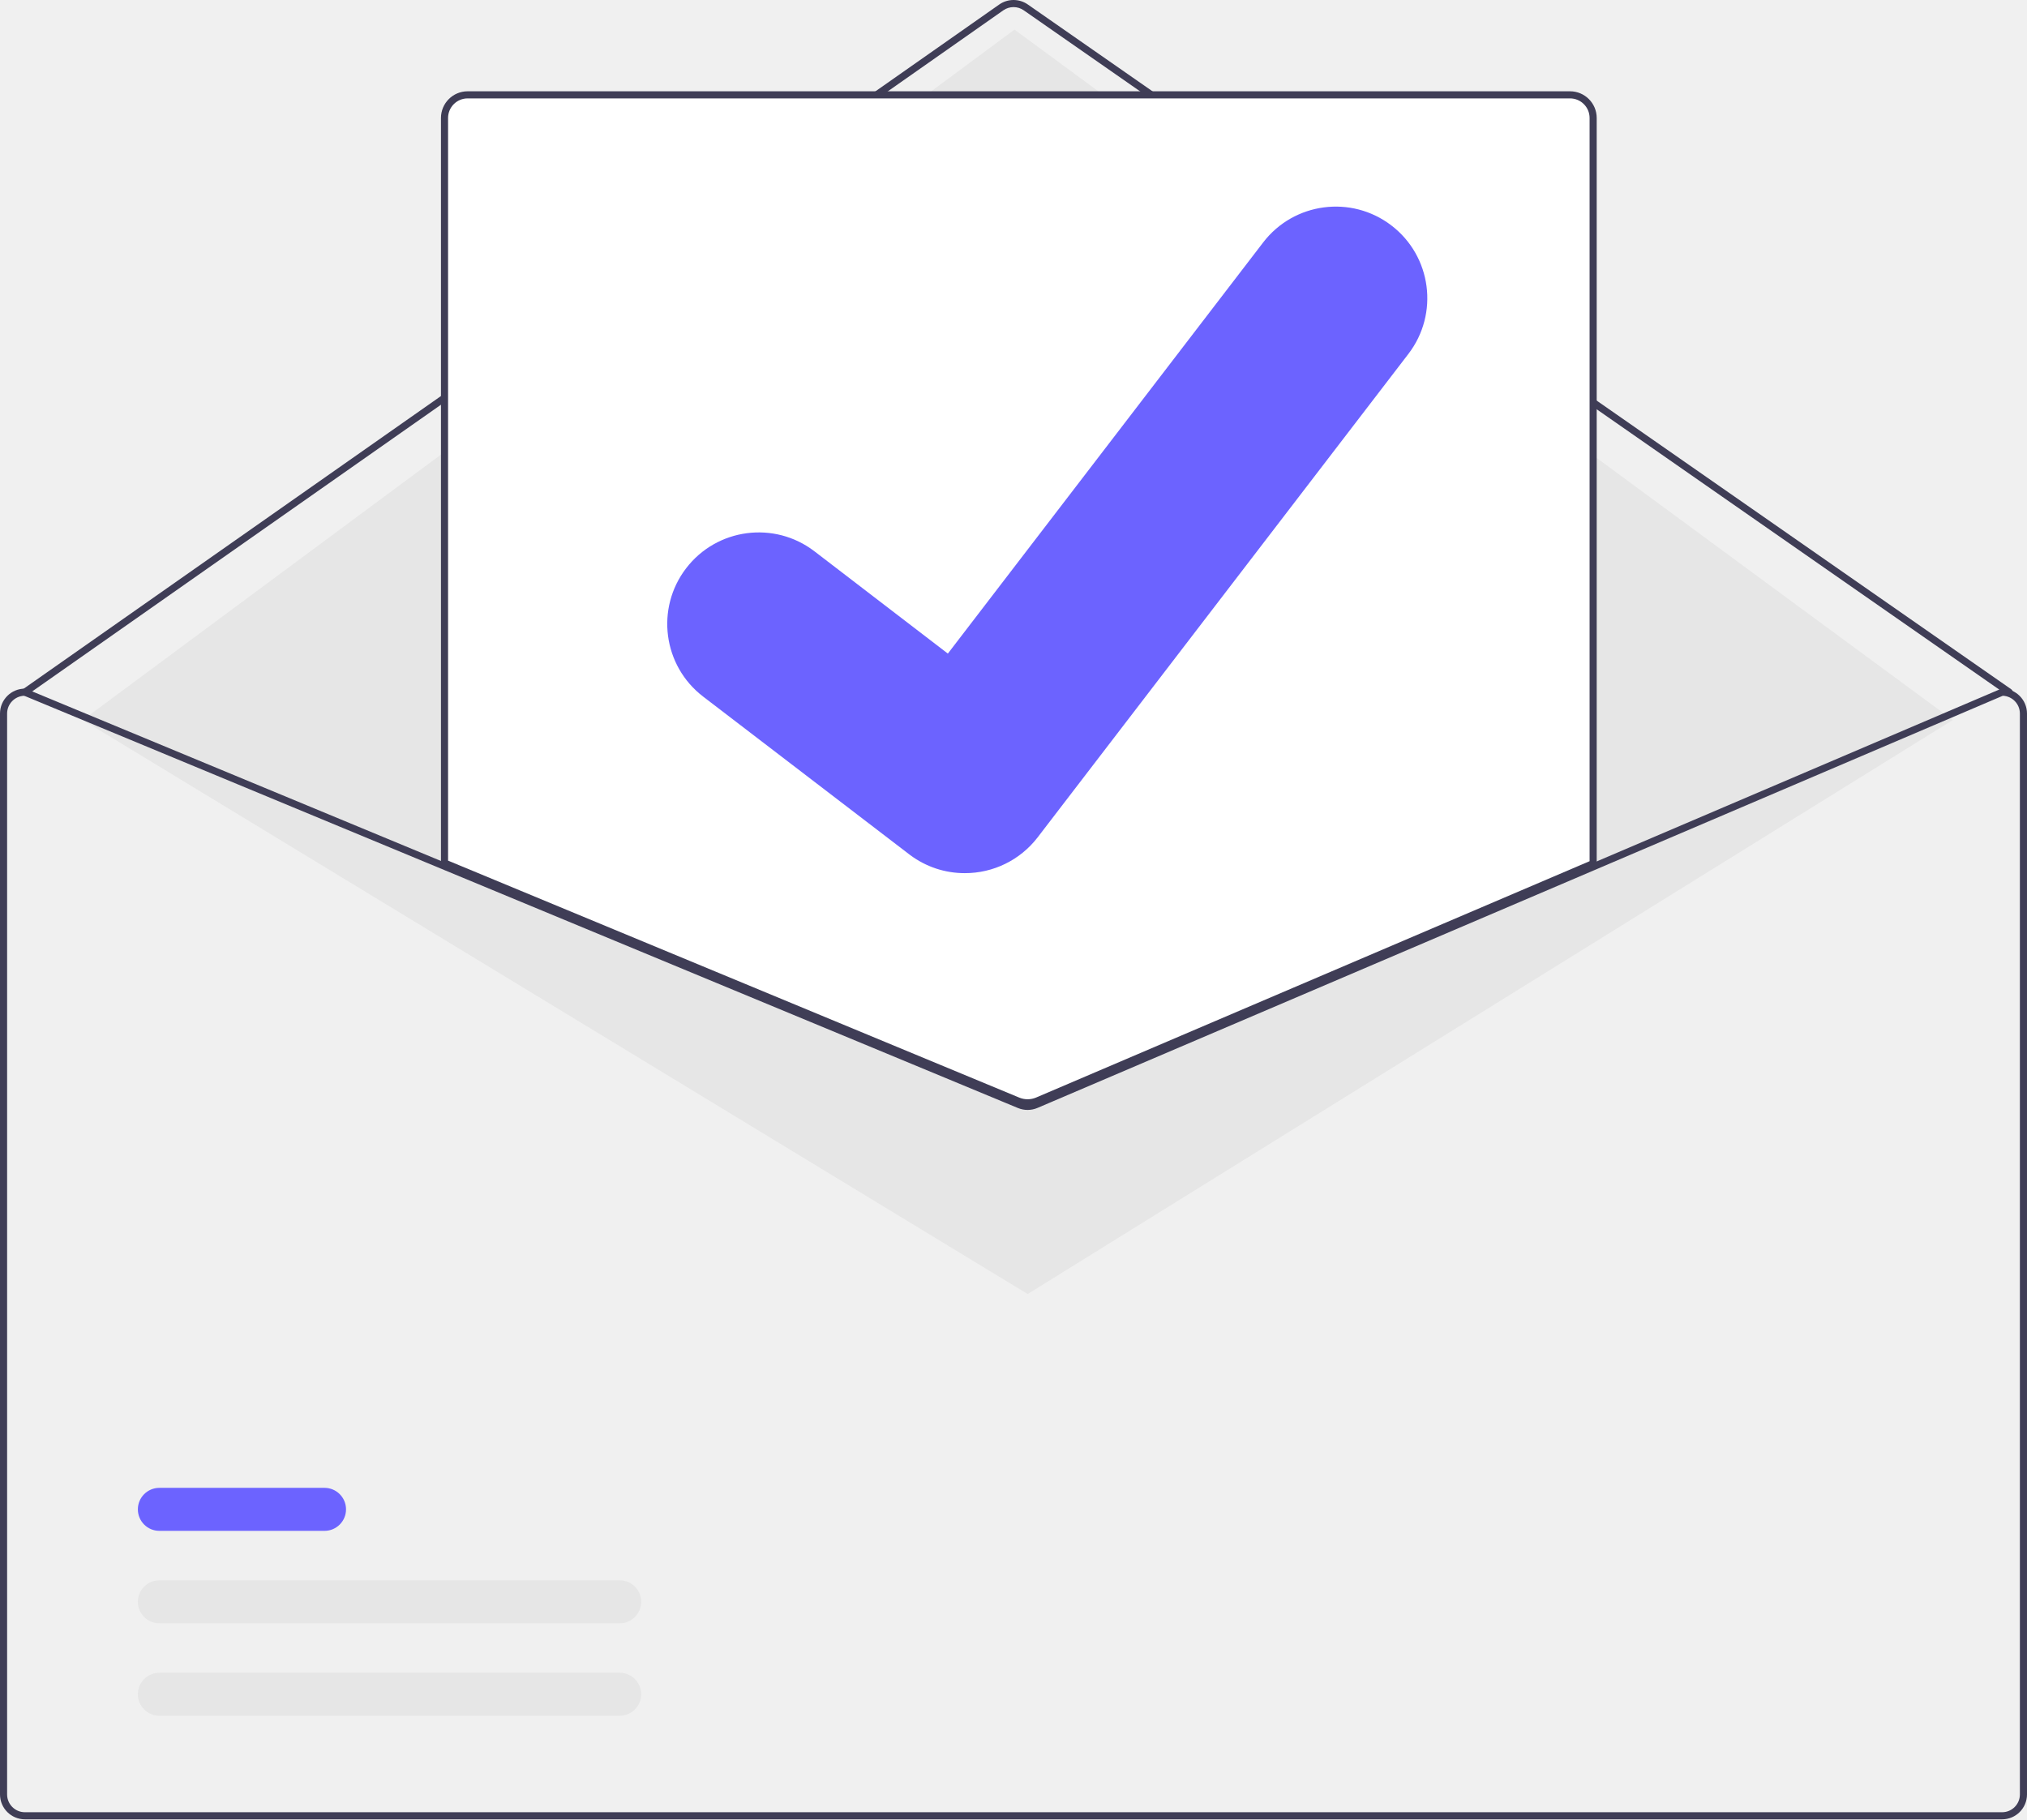
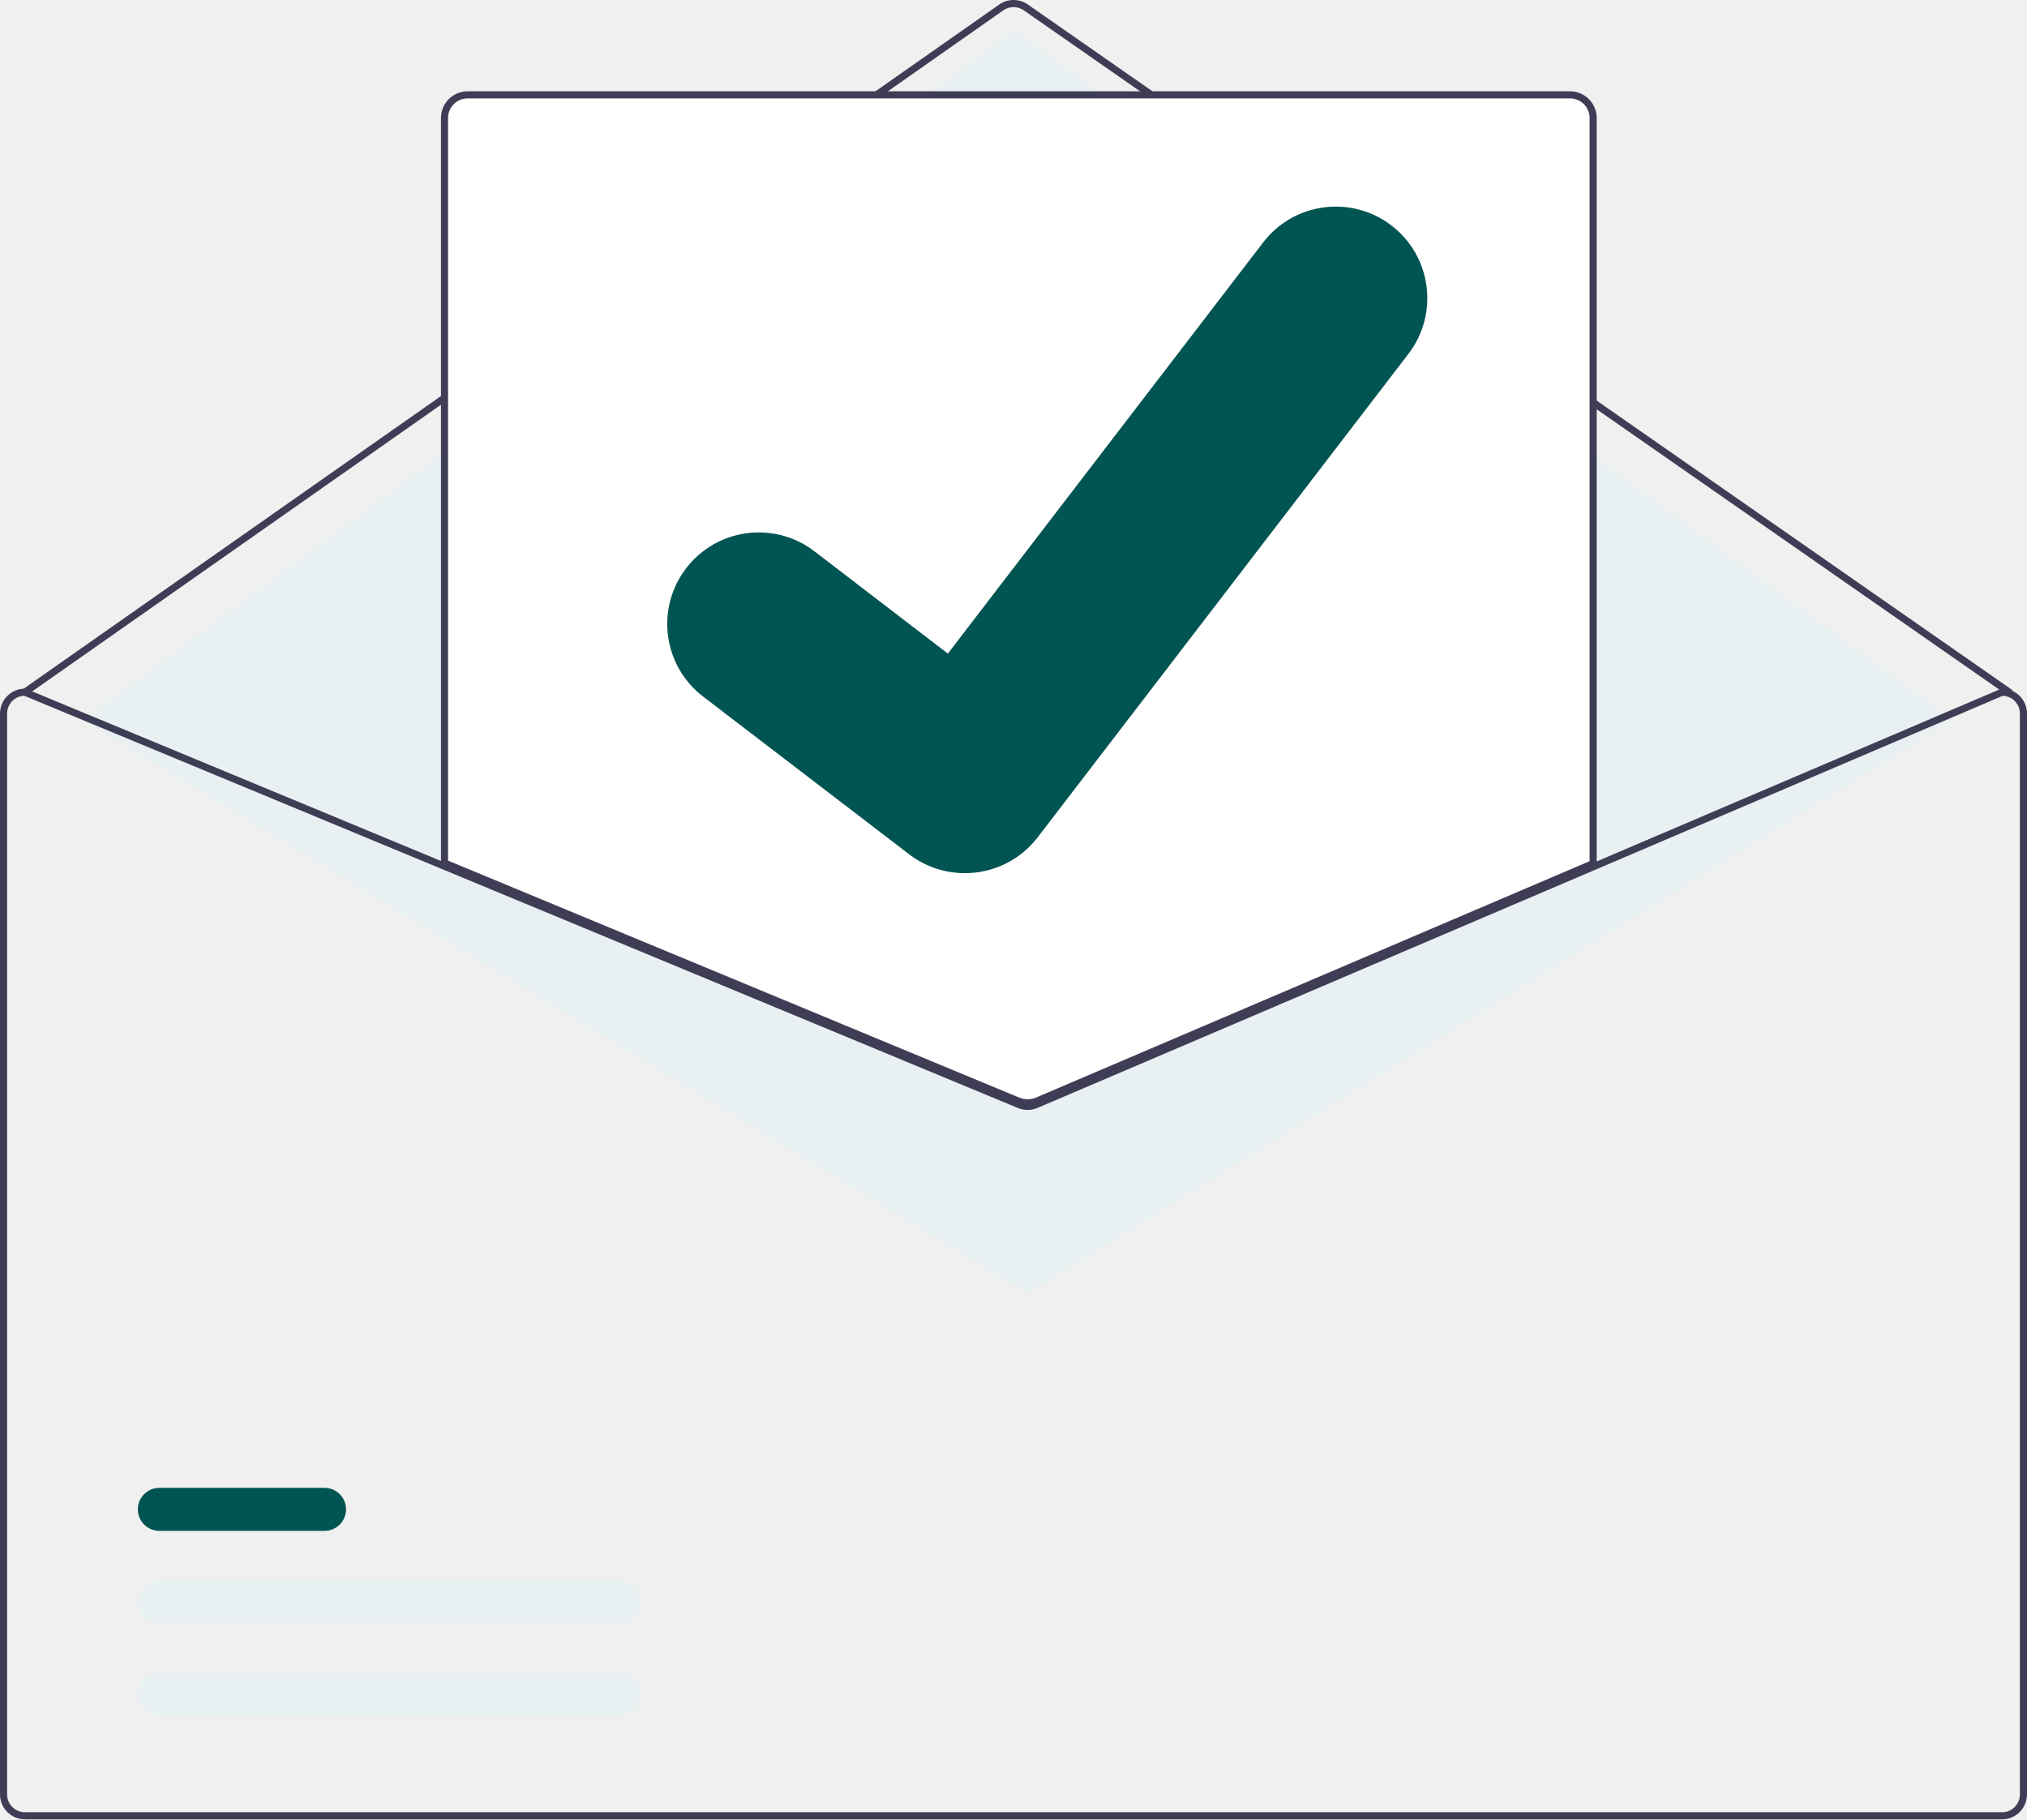
<svg xmlns="http://www.w3.org/2000/svg" width="891.191" height="800" viewBox="0 0 891.191 800" role="img" artist="Katerina Limpitsouni" source="https://undraw.co/">
  <g transform="translate(-675 -284.163)">
    <path d="M1194.991,500.1a1.558,1.558,0,0,1-.893-.28L761.7,198.684a7.842,7.842,0,0,0-8.956.015L323.462,499.815a1.564,1.564,0,1,1-1.8-2.56L750.949,196.139a10.979,10.979,0,0,1,12.539-.021l432.4,301.133a1.564,1.564,0,0,1-.895,2.847Z" transform="translate(363.381 90)" fill="#3f3d56" />
-     <path d="M23.264,311.923,432.918,8.319l412.553,303.6L438.716,564.329Z" transform="translate(688.109 288.85)" fill="#e6e6e6" />
-     <path d="M565.6,657.519H363.223a9.455,9.455,0,1,1,0-18.91H565.6a9.455,9.455,0,1,1,0,18.91Z" transform="translate(381.845 340.442)" fill="#e6e6e6" />
-     <path d="M435.832,631.519H363.223a9.455,9.455,0,1,1,0-18.91h72.609a9.455,9.455,0,0,1,0,18.91Z" transform="translate(381.845 325.791)" fill="#6c63ff" />
+     <path d="M23.264,311.923,432.918,8.319l412.553,303.6L438.716,564.329Z" transform="translate(688.109 288.85)" fill="#e9f0f2" />
+     <path d="M565.6,657.519H363.223a9.455,9.455,0,1,1,0-18.91H565.6a9.455,9.455,0,1,1,0,18.91Z" transform="translate(381.845 340.442)" fill="#e9f0f2" />
+     <path d="M435.832,631.519H363.223a9.455,9.455,0,1,1,0-18.91h72.609a9.455,9.455,0,0,1,0,18.91Z" transform="translate(381.845 325.791)" fill="#005451" />
    <path d="M696.632,665.127a11.825,11.825,0,0,1-4.486-.879L439.5,559.418V231.282a10.957,10.957,0,0,1,10.944-10.944H935.127a10.957,10.957,0,0,1,10.944,10.944V559.647l-.475.2L701.254,664.2a11.909,11.909,0,0,1-4.622.93Z" transform="translate(430.155 104.749)" fill="#fff" />
    <path d="M696.914,666.19a12.621,12.621,0,0,1-4.784-.936L439,560.222V231.563a11.739,11.739,0,0,1,11.726-11.726H935.409a11.74,11.74,0,0,1,11.726,11.726V560.445L701.843,665.2A12.68,12.68,0,0,1,696.914,666.19ZM442.127,558.133l251.2,104.229a9.566,9.566,0,0,0,7.3-.044L944.008,558.381V231.563a8.61,8.61,0,0,0-8.6-8.6H450.726a8.609,8.609,0,0,0-8.6,8.6Z" transform="translate(429.873 104.467)" fill="#3f3d56" />
    <path d="M1195.246,387.837h-.313L1015.444,464.48,769.867,569.343a7.921,7.921,0,0,1-6.067.031L510.437,464.261l-183.9-76.3-.281-.125h-.313A10.957,10.957,0,0,0,315,398.782v475.3a10.957,10.957,0,0,0,10.944,10.944h869.3a10.957,10.957,0,0,0,10.944-10.944v-475.3A10.957,10.957,0,0,0,1195.246,387.837Zm7.817,486.246a7.82,7.82,0,0,1-7.817,7.817h-869.3a7.821,7.821,0,0,1-7.818-7.817v-475.3a7.835,7.835,0,0,1,7.521-7.817l184.789,76.674L762.6,572.267a11.133,11.133,0,0,0,8.505-.047l244.342-104.347,180.115-76.908a7.843,7.843,0,0,1,7.5,7.817Z" transform="translate(360 199.134)" fill="#3f3d56" />
-     <path d="M643.155,536.748a39.968,39.968,0,0,1-24.049-7.988l-.43-.323L528.111,459.1a40.236,40.236,0,0,1,48.943-63.878L635.716,440.2,774.342,259.411a40.234,40.234,0,0,1,56.413-7.447l-.862,1.17.884-1.153a40.281,40.281,0,0,1,7.447,56.413L675.166,521.045A40.252,40.252,0,0,1,643.155,536.748Z" transform="translate(456.019 131.356)" fill="#6c63ff" />
-     <path d="M565.6,657.519H363.223a9.455,9.455,0,1,1,0-18.91H565.6a9.455,9.455,0,1,1,0,18.91Z" transform="translate(381.845 381.093)" fill="#e6e6e6" />
+     <path d="M643.155,536.748a39.968,39.968,0,0,1-24.049-7.988l-.43-.323L528.111,459.1a40.236,40.236,0,0,1,48.943-63.878L635.716,440.2,774.342,259.411a40.234,40.234,0,0,1,56.413-7.447l-.862,1.17.884-1.153a40.281,40.281,0,0,1,7.447,56.413L675.166,521.045A40.252,40.252,0,0,1,643.155,536.748Z" transform="translate(456.019 131.356)" fill="#005451" />
+     <path d="M565.6,657.519H363.223a9.455,9.455,0,1,1,0-18.91H565.6a9.455,9.455,0,1,1,0,18.91Z" transform="translate(381.845 381.093)" fill="#e9f0f2" />
  </g>
</svg>
